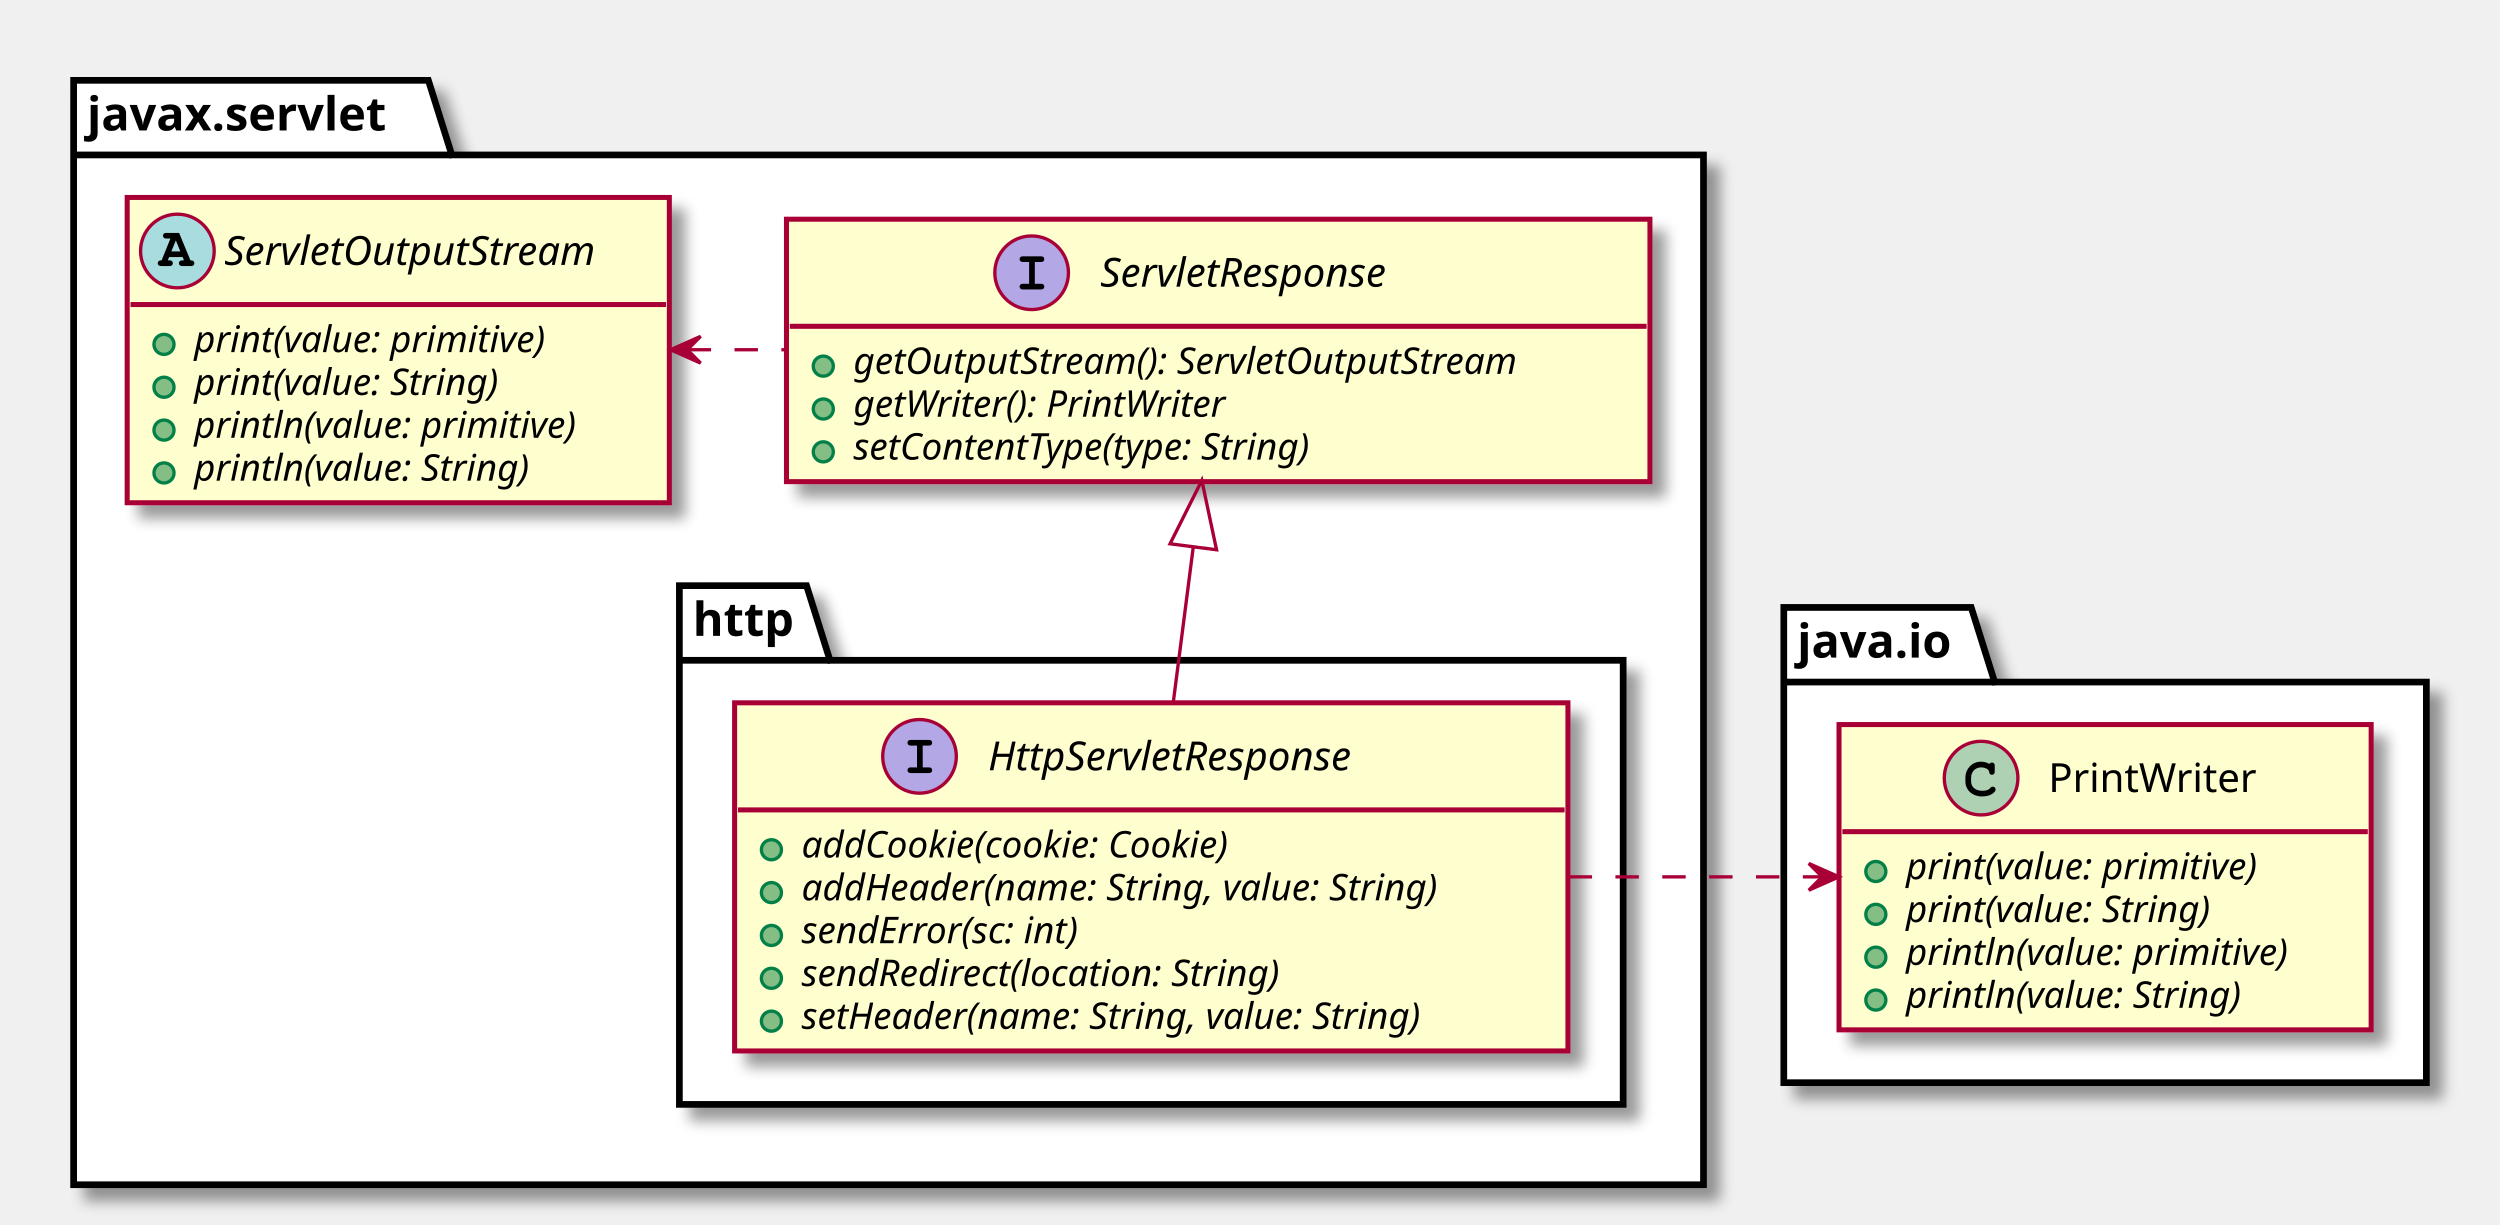
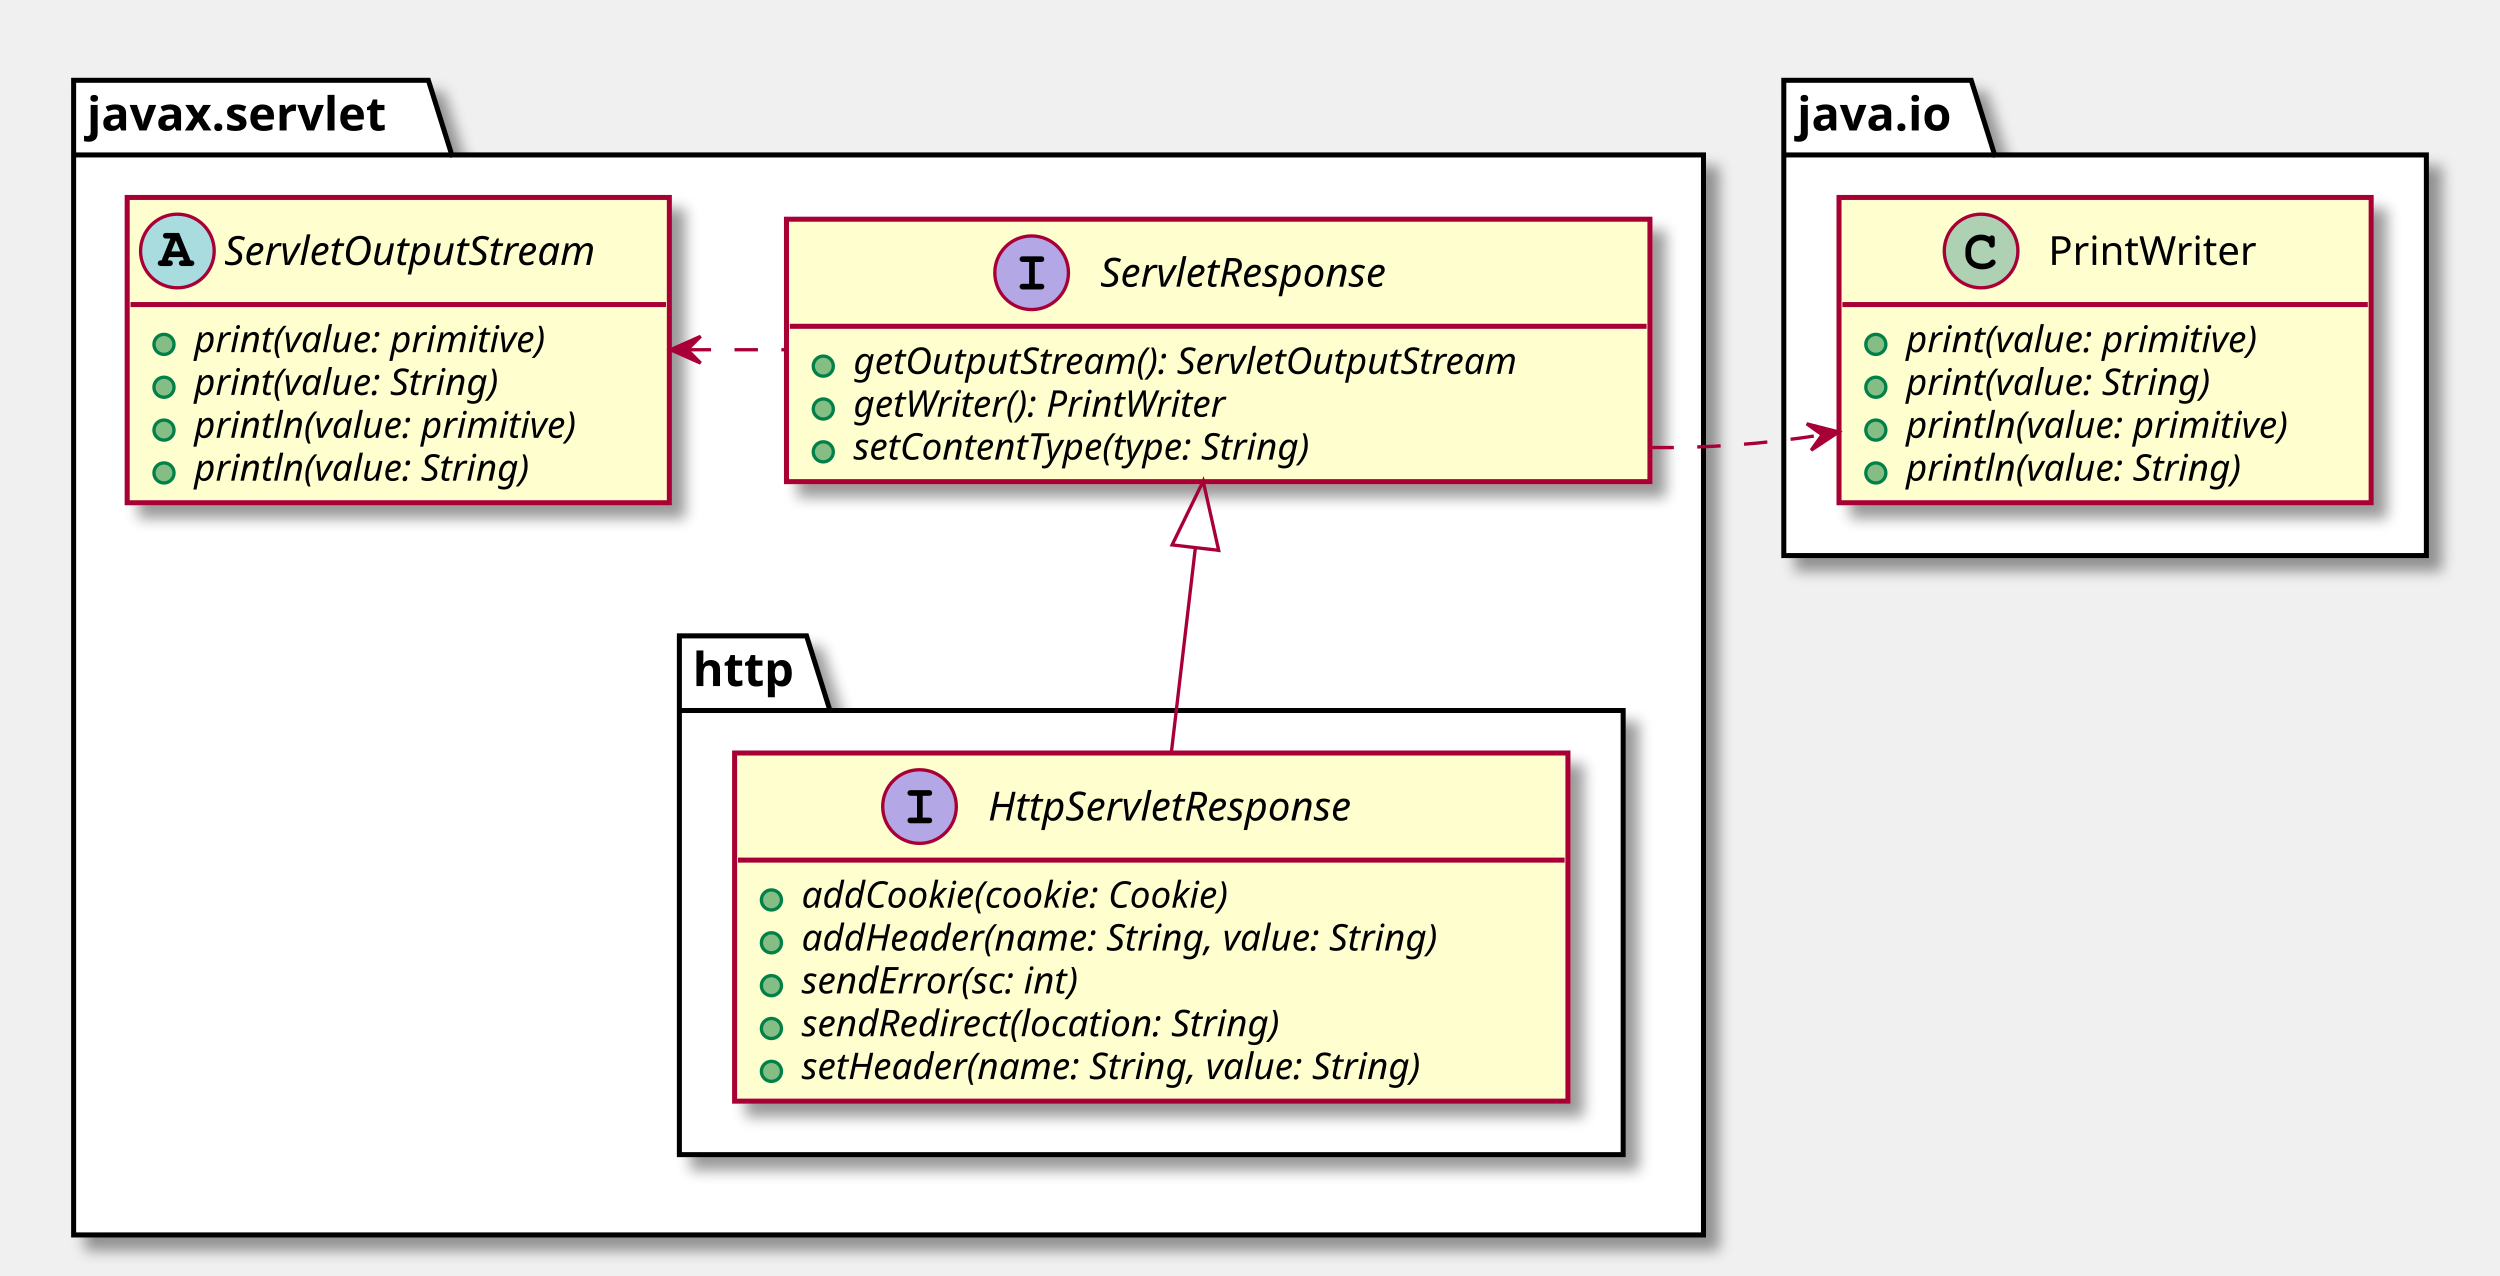
- <svg xmlns="http://www.w3.org/2000/svg" contentScriptType="application/ecmascript" contentStyleType="text/css" preserveAspectRatio="true" version="1.1" viewBox="0 0 747 366" zoomAndPan="magnify">
+ <svg xmlns="http://www.w3.org/2000/svg" contentScriptType="application/ecmascript" contentStyleType="text/css" height="381px" preserveAspectRatio="none" style="width:747px;height:381px;" version="1.1" viewBox="0 0 747 381" width="747px" zoomAndPan="magnify">
  <defs>
-     <filter height="300%" id="ff37dlzqyha78" width="300%" x="-1" y="-1">
+     <filter height="300%" id="f99l93lfy9ph8" width="300%" x="-1" y="-1">
      <feGaussianBlur result="blurOut" stdDeviation="2.0" />
      <feColorMatrix in="blurOut" result="blurOut2" type="matrix" values="0 0 0 0 0 0 0 0 0 0 0 0 0 0 0 0 0 0 .4 0" />
      <feOffset dx="4.0" dy="4.0" in="blurOut2" result="blurOut3" />
      <feBlend in="SourceGraphic" in2="blurOut3" mode="normal" />
    </filter>
  </defs>
  <g>
-     <polygon fill="#FFFFFF" filter="url(#ff37dlzqyha78)" points="22,24,128,24,135,46.297,509,46.297,509,354,22,354,22,24" style="stroke: #000000; stroke-width: 2.0;" />
-     <line style="stroke: #000000; stroke-width: 2.0;" x1="22" x2="135" y1="46.297" y2="46.297" />
+     <polygon fill="#FFFFFF" filter="url(#f99l93lfy9ph8)" points="22,24,128,24,135,46.297,509,46.297,509,369,22,369,22,24" style="stroke: #000000; stroke-width: 1.5;" />
+     <line style="stroke: #000000; stroke-width: 1.5;" x1="22" x2="135" y1="46.297" y2="46.297" />
    <text fill="#000000" font-family="sans-serif" font-size="14" font-weight="bold" lengthAdjust="spacingAndGlyphs" textLength="100" x="26" y="38.995">javax.servlet</text>
-     <polygon fill="#FFFFFF" filter="url(#ff37dlzqyha78)" points="203,175,241,175,248,197.297,485,197.297,485,330,203,330,203,175" style="stroke: #000000; stroke-width: 2.0;" />
-     <line style="stroke: #000000; stroke-width: 2.0;" x1="203" x2="248" y1="197.297" y2="197.297" />
-     <text fill="#000000" font-family="sans-serif" font-size="14" font-weight="bold" lengthAdjust="spacingAndGlyphs" textLength="32" x="207" y="189.995">http</text>
-     <polygon fill="#FFFFFF" filter="url(#ff37dlzqyha78)" points="533,181.5,589,181.5,596,203.797,725,203.797,725,323.5,533,323.5,533,181.5" style="stroke: #000000; stroke-width: 2.0;" />
-     <line style="stroke: #000000; stroke-width: 2.0;" x1="533" x2="596" y1="203.797" y2="203.797" />
-     <text fill="#000000" font-family="sans-serif" font-size="14" font-weight="bold" lengthAdjust="spacingAndGlyphs" textLength="50" x="537" y="196.495">java.io</text>
-     <rect fill="#FEFECE" filter="url(#ff37dlzqyha78)" height="91.219" id="ServletOutputStream" style="stroke: #A80036; stroke-width: 1.5;" width="162" x="38" y="59" />
+     <polygon fill="#FFFFFF" filter="url(#f99l93lfy9ph8)" points="203,190,241,190,248,212.297,485,212.297,485,345,203,345,203,190" style="stroke: #000000; stroke-width: 1.5;" />
+     <line style="stroke: #000000; stroke-width: 1.5;" x1="203" x2="248" y1="212.297" y2="212.297" />
+     <text fill="#000000" font-family="sans-serif" font-size="14" font-weight="bold" lengthAdjust="spacingAndGlyphs" textLength="32" x="207" y="204.995">http</text>
+     <polygon fill="#FFFFFF" filter="url(#f99l93lfy9ph8)" points="533,24,589,24,596,46.297,725,46.297,725,166,533,166,533,24" style="stroke: #000000; stroke-width: 1.5;" />
+     <line style="stroke: #000000; stroke-width: 1.5;" x1="533" x2="596" y1="46.297" y2="46.297" />
+     <text fill="#000000" font-family="sans-serif" font-size="14" font-weight="bold" lengthAdjust="spacingAndGlyphs" textLength="50" x="537" y="38.995">java.io</text>
+     <rect fill="#FEFECE" filter="url(#f99l93lfy9ph8)" height="91.219" id="ServletOutputStream" style="stroke: #A80036; stroke-width: 1.5;" width="162" x="38" y="59" />
    <ellipse cx="53" cy="75" fill="#A9DCDF" rx="11" ry="11" style="stroke: #A80036; stroke-width: 1.0;" />
    <path d="M54.578,76.812 L50.531,76.812 L50.141,77.797 L50.531,77.797 C50.984,77.797 51.125,77.828 51.297,77.953 C51.516,78.125 51.641,78.375 51.641,78.656 C51.641,78.938 51.5,79.234 51.234,79.375 C51.109,79.469 50.891,79.5 50.531,79.5 L48.266,79.5 C47.516,79.5 47.141,79.219 47.141,78.656 C47.141,78.359 47.297,78.078 47.547,77.922 C47.703,77.812 47.859,77.797 48.281,77.797 L50.922,71.281 L49.844,71.281 C49.406,71.281 49.234,71.25 49.062,71.141 C48.844,70.969 48.703,70.719 48.703,70.438 C48.703,70.156 48.859,69.875 49.109,69.703 C49.266,69.609 49.391,69.594 49.844,69.594 L53.516,69.594 L56.906,77.797 C57.375,77.797 57.531,77.828 57.703,77.969 C57.922,78.125 58.062,78.375 58.062,78.656 C58.062,78.938 57.906,79.234 57.656,79.375 C57.516,79.469 57.297,79.5 56.938,79.5 L54.578,79.5 C54.156,79.5 53.953,79.453 53.812,79.328 C53.594,79.172 53.453,78.922 53.453,78.656 C53.453,78.359 53.609,78.078 53.859,77.922 C54.016,77.812 54.125,77.797 54.578,77.797 L54.969,77.797 Z M53.875,75.109 L52.547,71.844 L51.203,75.109 Z " />
    <text fill="#000000" font-family="sans-serif" font-size="12" font-style="italic" lengthAdjust="spacingAndGlyphs" textLength="130" x="67" y="79.154">ServletOutputStream</text>
    <line style="stroke: #A80036; stroke-width: 1.5;" x1="39" x2="199" y1="91" y2="91" />
    <ellipse cx="49" cy="102.902" fill="#84BE84" rx="3" ry="3" style="stroke: #038048; stroke-width: 1.0;" />
    <text fill="#000000" font-family="sans-serif" font-size="11" font-style="italic" lengthAdjust="spacingAndGlyphs" textLength="123" x="58" y="105.21">print(value: primitive)</text>
    <ellipse cx="49" cy="115.707" fill="#84BE84" rx="3" ry="3" style="stroke: #038048; stroke-width: 1.0;" />
    <text fill="#000000" font-family="sans-serif" font-size="11" font-style="italic" lengthAdjust="spacingAndGlyphs" textLength="106" x="58" y="118.015">print(value: String)</text>
    <ellipse cx="49" cy="128.512" fill="#84BE84" rx="3" ry="3" style="stroke: #038048; stroke-width: 1.0;" />
    <text fill="#000000" font-family="sans-serif" font-size="11" font-style="italic" lengthAdjust="spacingAndGlyphs" textLength="133" x="58" y="130.82">println(value: primitive)</text>
    <ellipse cx="49" cy="141.316" fill="#84BE84" rx="3" ry="3" style="stroke: #038048; stroke-width: 1.0;" />
    <text fill="#000000" font-family="sans-serif" font-size="11" font-style="italic" lengthAdjust="spacingAndGlyphs" textLength="116" x="58" y="143.625">println(value: String)</text>
-     <rect fill="#FEFECE" filter="url(#ff37dlzqyha78)" height="78.414" id="ServletResponse" style="stroke: #A80036; stroke-width: 1.5;" width="258" x="235" y="65.5" />
+     <rect fill="#FEFECE" filter="url(#f99l93lfy9ph8)" height="78.414" id="ServletResponse" style="stroke: #A80036; stroke-width: 1.5;" width="258" x="235" y="65.5" />
    <ellipse cx="308.25" cy="81.5" fill="#B4A7E5" rx="11" ry="11" style="stroke: #A80036; stroke-width: 1.0;" />
    <path d="M309.203,78.281 L309.203,84.797 L310.922,84.797 C311.375,84.797 311.516,84.828 311.688,84.953 C311.922,85.125 312.031,85.375 312.031,85.656 C312.031,86.219 311.672,86.5 310.922,86.5 L305.781,86.5 C305.375,86.5 305.172,86.453 305.016,86.328 C304.797,86.172 304.656,85.906 304.656,85.656 C304.656,85.359 304.812,85.078 305.062,84.922 C305.219,84.812 305.344,84.797 305.781,84.797 L307.5,84.797 L307.5,78.281 L305.781,78.281 C305.359,78.281 305.172,78.25 305.016,78.141 C304.797,77.969 304.656,77.719 304.656,77.438 C304.656,77.156 304.812,76.859 305.062,76.703 C305.219,76.609 305.344,76.594 305.781,76.594 L310.922,76.594 C311.375,76.594 311.516,76.625 311.688,76.734 C311.922,76.906 312.031,77.172 312.031,77.438 C312.031,77.734 311.891,78.016 311.625,78.172 C311.5,78.25 311.312,78.281 310.922,78.281 Z " />
    <text fill="#000000" font-family="sans-serif" font-size="12" font-style="italic" lengthAdjust="spacingAndGlyphs" textLength="103" x="328.75" y="85.654">ServletResponse</text>
    <line style="stroke: #A80036; stroke-width: 1.5;" x1="236" x2="492" y1="97.5" y2="97.5" />
    <ellipse cx="246" cy="109.402" fill="#84BE84" rx="3" ry="3" style="stroke: #038048; stroke-width: 1.0;" />
    <text fill="#000000" font-family="sans-serif" font-size="11" font-style="italic" lengthAdjust="spacingAndGlyphs" textLength="232" x="255" y="111.71">getOutputStream(): ServletOutputStream</text>
    <ellipse cx="246" cy="122.207" fill="#84BE84" rx="3" ry="3" style="stroke: #038048; stroke-width: 1.0;" />
    <text fill="#000000" font-family="sans-serif" font-size="11" font-style="italic" lengthAdjust="spacingAndGlyphs" textLength="130" x="255" y="124.515">getWriter(): PrintWriter</text>
    <ellipse cx="246" cy="135.012" fill="#84BE84" rx="3" ry="3" style="stroke: #038048; stroke-width: 1.0;" />
    <text fill="#000000" font-family="sans-serif" font-size="11" font-style="italic" lengthAdjust="spacingAndGlyphs" textLength="163" x="255" y="137.32">setContentType(type: String)</text>
-     <rect fill="#FEFECE" filter="url(#ff37dlzqyha78)" height="104.023" id="HttpServletResponse" style="stroke: #A80036; stroke-width: 1.5;" width="249" x="219.5" y="210" />
-     <ellipse cx="274.75" cy="226" fill="#B4A7E5" rx="11" ry="11" style="stroke: #A80036; stroke-width: 1.0;" />
-     <path d="M275.703,222.781 L275.703,229.297 L277.422,229.297 C277.875,229.297 278.016,229.328 278.188,229.453 C278.422,229.625 278.531,229.875 278.531,230.156 C278.531,230.719 278.172,231 277.422,231 L272.281,231 C271.875,231 271.672,230.953 271.516,230.828 C271.297,230.672 271.156,230.406 271.156,230.156 C271.156,229.859 271.312,229.578 271.562,229.422 C271.719,229.312 271.844,229.297 272.281,229.297 L274,229.297 L274,222.781 L272.281,222.781 C271.859,222.781 271.672,222.75 271.516,222.641 C271.297,222.469 271.156,222.219 271.156,221.938 C271.156,221.656 271.312,221.359 271.562,221.203 C271.719,221.109 271.844,221.094 272.281,221.094 L277.422,221.094 C277.875,221.094 278.016,221.125 278.188,221.234 C278.422,221.406 278.531,221.672 278.531,221.938 C278.531,222.234 278.391,222.516 278.125,222.672 C278,222.75 277.812,222.781 277.422,222.781 Z " />
-     <text fill="#000000" font-family="sans-serif" font-size="12" font-style="italic" lengthAdjust="spacingAndGlyphs" textLength="130" x="295.25" y="230.154">HttpServletResponse</text>
-     <line style="stroke: #A80036; stroke-width: 1.5;" x1="220.5" x2="467.5" y1="242" y2="242" />
-     <ellipse cx="230.5" cy="253.902" fill="#84BE84" rx="3" ry="3" style="stroke: #038048; stroke-width: 1.0;" />
-     <text fill="#000000" font-family="sans-serif" font-size="11" font-style="italic" lengthAdjust="spacingAndGlyphs" textLength="149" x="239.5" y="256.21">addCookie(cookie: Cookie)</text>
-     <ellipse cx="230.5" cy="266.707" fill="#84BE84" rx="3" ry="3" style="stroke: #038048; stroke-width: 1.0;" />
-     <text fill="#000000" font-family="sans-serif" font-size="11" font-style="italic" lengthAdjust="spacingAndGlyphs" textLength="223" x="239.5" y="269.015">addHeader(name: String, value: String)</text>
-     <ellipse cx="230.5" cy="279.512" fill="#84BE84" rx="3" ry="3" style="stroke: #038048; stroke-width: 1.0;" />
-     <text fill="#000000" font-family="sans-serif" font-size="11" font-style="italic" lengthAdjust="spacingAndGlyphs" textLength="98" x="239.5" y="281.82">sendError(sc: int)</text>
-     <ellipse cx="230.5" cy="292.316" fill="#84BE84" rx="3" ry="3" style="stroke: #038048; stroke-width: 1.0;" />
-     <text fill="#000000" font-family="sans-serif" font-size="11" font-style="italic" lengthAdjust="spacingAndGlyphs" textLength="167" x="239.5" y="294.625">sendRedirect(location: String)</text>
-     <ellipse cx="230.5" cy="305.121" fill="#84BE84" rx="3" ry="3" style="stroke: #038048; stroke-width: 1.0;" />
-     <text fill="#000000" font-family="sans-serif" font-size="11" font-style="italic" lengthAdjust="spacingAndGlyphs" textLength="219" x="239.5" y="307.429">setHeader(name: String, value: String)</text>
-     <rect fill="#FEFECE" filter="url(#ff37dlzqyha78)" height="91.219" id="PrintWriter" style="stroke: #A80036; stroke-width: 1.5;" width="159" x="549.5" y="216.5" />
-     <ellipse cx="591.95" cy="232.5" fill="#ADD1B2" rx="11" ry="11" style="stroke: #A80036; stroke-width: 1.0;" />
-     <path d="M594.294,228.172 L594.466,228.25 C594.684,227.938 594.888,227.844 595.184,227.844 C595.481,227.844 595.763,227.984 595.919,228.25 C596.013,228.406 596.028,228.531 596.028,228.969 L596.028,230.391 C596.028,230.812 595.997,231 595.888,231.156 C595.716,231.375 595.45,231.516 595.184,231.516 C594.966,231.516 594.731,231.406 594.591,231.266 C594.45,231.141 594.419,231.016 594.356,230.609 C594.263,230.203 594.091,229.984 593.606,229.703 C593.138,229.453 592.528,229.297 591.95,229.297 C590.216,229.297 588.966,230.609 588.966,232.391 L588.966,233.484 C588.966,235.188 590.263,236.281 592.309,236.281 C593.075,236.281 593.763,236.156 594.184,235.891 C594.372,235.797 594.372,235.797 594.825,235.312 C595.013,235.125 595.216,235.047 595.434,235.047 C595.903,235.047 596.294,235.438 596.294,235.891 C596.294,236.281 595.966,236.734 595.388,237.141 C594.638,237.688 593.481,237.984 592.263,237.984 C589.372,237.984 587.263,236.094 587.263,233.516 L587.263,232.391 C587.263,229.672 589.263,227.594 591.888,227.594 C592.763,227.594 593.356,227.734 594.294,228.172 Z " />
-     <text fill="#000000" font-family="sans-serif" font-size="12" lengthAdjust="spacingAndGlyphs" textLength="66" x="612.05" y="236.654">PrintWriter</text>
-     <line style="stroke: #A80036; stroke-width: 1.5;" x1="550.5" x2="707.5" y1="248.5" y2="248.5" />
-     <ellipse cx="560.5" cy="260.402" fill="#84BE84" rx="3" ry="3" style="stroke: #038048; stroke-width: 1.0;" />
-     <text fill="#000000" font-family="sans-serif" font-size="11" font-style="italic" lengthAdjust="spacingAndGlyphs" textLength="123" x="569.5" y="262.71">print(value: primitive)</text>
-     <ellipse cx="560.5" cy="273.207" fill="#84BE84" rx="3" ry="3" style="stroke: #038048; stroke-width: 1.0;" />
-     <text fill="#000000" font-family="sans-serif" font-size="11" font-style="italic" lengthAdjust="spacingAndGlyphs" textLength="106" x="569.5" y="275.515">print(value: String)</text>
-     <ellipse cx="560.5" cy="286.012" fill="#84BE84" rx="3" ry="3" style="stroke: #038048; stroke-width: 1.0;" />
-     <text fill="#000000" font-family="sans-serif" font-size="11" font-style="italic" lengthAdjust="spacingAndGlyphs" textLength="133" x="569.5" y="288.32">println(value: primitive)</text>
-     <ellipse cx="560.5" cy="298.816" fill="#84BE84" rx="3" ry="3" style="stroke: #038048; stroke-width: 1.0;" />
-     <text fill="#000000" font-family="sans-serif" font-size="11" font-style="italic" lengthAdjust="spacingAndGlyphs" textLength="116" x="569.5" y="301.125">println(value: String)</text>
-     <path d="M356.552,163.41 C354.591,178.655 352.49,194.989 350.579,209.85 " fill="none" id="ServletResponse-HttpServletResponse" style="stroke: #A80036; stroke-width: 1.0;" />
-     <polygon fill="none" points="349.613,162.483,359.107,143.54,363.499,164.269,349.613,162.483" style="stroke: #A80036; stroke-width: 1.0;" />
+     <rect fill="#FEFECE" filter="url(#f99l93lfy9ph8)" height="104.023" id="HttpServletResponse" style="stroke: #A80036; stroke-width: 1.5;" width="249" x="219.5" y="225" />
+     <ellipse cx="274.75" cy="241" fill="#B4A7E5" rx="11" ry="11" style="stroke: #A80036; stroke-width: 1.0;" />
+     <path d="M275.703,237.781 L275.703,244.297 L277.422,244.297 C277.875,244.297 278.016,244.328 278.188,244.453 C278.422,244.625 278.531,244.875 278.531,245.156 C278.531,245.719 278.172,246 277.422,246 L272.281,246 C271.875,246 271.672,245.953 271.516,245.828 C271.297,245.672 271.156,245.406 271.156,245.156 C271.156,244.859 271.312,244.578 271.562,244.422 C271.719,244.312 271.844,244.297 272.281,244.297 L274,244.297 L274,237.781 L272.281,237.781 C271.859,237.781 271.672,237.75 271.516,237.641 C271.297,237.469 271.156,237.219 271.156,236.938 C271.156,236.656 271.312,236.359 271.562,236.203 C271.719,236.109 271.844,236.094 272.281,236.094 L277.422,236.094 C277.875,236.094 278.016,236.125 278.188,236.234 C278.422,236.406 278.531,236.672 278.531,236.938 C278.531,237.234 278.391,237.516 278.125,237.672 C278,237.75 277.812,237.781 277.422,237.781 Z " />
+     <text fill="#000000" font-family="sans-serif" font-size="12" font-style="italic" lengthAdjust="spacingAndGlyphs" textLength="130" x="295.25" y="245.154">HttpServletResponse</text>
+     <line style="stroke: #A80036; stroke-width: 1.5;" x1="220.5" x2="467.5" y1="257" y2="257" />
+     <ellipse cx="230.5" cy="268.902" fill="#84BE84" rx="3" ry="3" style="stroke: #038048; stroke-width: 1.0;" />
+     <text fill="#000000" font-family="sans-serif" font-size="11" font-style="italic" lengthAdjust="spacingAndGlyphs" textLength="149" x="239.5" y="271.21">addCookie(cookie: Cookie)</text>
+     <ellipse cx="230.5" cy="281.707" fill="#84BE84" rx="3" ry="3" style="stroke: #038048; stroke-width: 1.0;" />
+     <text fill="#000000" font-family="sans-serif" font-size="11" font-style="italic" lengthAdjust="spacingAndGlyphs" textLength="223" x="239.5" y="284.015">addHeader(name: String, value: String)</text>
+     <ellipse cx="230.5" cy="294.512" fill="#84BE84" rx="3" ry="3" style="stroke: #038048; stroke-width: 1.0;" />
+     <text fill="#000000" font-family="sans-serif" font-size="11" font-style="italic" lengthAdjust="spacingAndGlyphs" textLength="98" x="239.5" y="296.82">sendError(sc: int)</text>
+     <ellipse cx="230.5" cy="307.316" fill="#84BE84" rx="3" ry="3" style="stroke: #038048; stroke-width: 1.0;" />
+     <text fill="#000000" font-family="sans-serif" font-size="11" font-style="italic" lengthAdjust="spacingAndGlyphs" textLength="167" x="239.5" y="309.625">sendRedirect(location: String)</text>
+     <ellipse cx="230.5" cy="320.121" fill="#84BE84" rx="3" ry="3" style="stroke: #038048; stroke-width: 1.0;" />
+     <text fill="#000000" font-family="sans-serif" font-size="11" font-style="italic" lengthAdjust="spacingAndGlyphs" textLength="219" x="239.5" y="322.429">setHeader(name: String, value: String)</text>
+     <rect fill="#FEFECE" filter="url(#f99l93lfy9ph8)" height="91.219" id="PrintWriter" style="stroke: #A80036; stroke-width: 1.5;" width="159" x="549.5" y="59" />
+     <ellipse cx="591.95" cy="75" fill="#ADD1B2" rx="11" ry="11" style="stroke: #A80036; stroke-width: 1.0;" />
+     <path d="M594.294,70.672 L594.466,70.75 C594.684,70.438 594.888,70.344 595.184,70.344 C595.481,70.344 595.763,70.484 595.919,70.75 C596.013,70.906 596.028,71.031 596.028,71.469 L596.028,72.891 C596.028,73.312 595.997,73.5 595.888,73.656 C595.716,73.875 595.45,74.016 595.184,74.016 C594.966,74.016 594.731,73.906 594.591,73.766 C594.45,73.641 594.419,73.516 594.356,73.109 C594.263,72.703 594.091,72.484 593.606,72.203 C593.138,71.953 592.528,71.797 591.95,71.797 C590.216,71.797 588.966,73.109 588.966,74.891 L588.966,75.984 C588.966,77.688 590.263,78.781 592.309,78.781 C593.075,78.781 593.763,78.656 594.184,78.391 C594.372,78.297 594.372,78.297 594.825,77.812 C595.013,77.625 595.216,77.547 595.434,77.547 C595.903,77.547 596.294,77.938 596.294,78.391 C596.294,78.781 595.966,79.234 595.388,79.641 C594.638,80.188 593.481,80.484 592.263,80.484 C589.372,80.484 587.263,78.594 587.263,76.016 L587.263,74.891 C587.263,72.172 589.263,70.094 591.888,70.094 C592.763,70.094 593.356,70.234 594.294,70.672 Z " />
+     <text fill="#000000" font-family="sans-serif" font-size="12" lengthAdjust="spacingAndGlyphs" textLength="66" x="612.05" y="79.154">PrintWriter</text>
+     <line style="stroke: #A80036; stroke-width: 1.5;" x1="550.5" x2="707.5" y1="91" y2="91" />
+     <ellipse cx="560.5" cy="102.902" fill="#84BE84" rx="3" ry="3" style="stroke: #038048; stroke-width: 1.0;" />
+     <text fill="#000000" font-family="sans-serif" font-size="11" font-style="italic" lengthAdjust="spacingAndGlyphs" textLength="123" x="569.5" y="105.21">print(value: primitive)</text>
+     <ellipse cx="560.5" cy="115.707" fill="#84BE84" rx="3" ry="3" style="stroke: #038048; stroke-width: 1.0;" />
+     <text fill="#000000" font-family="sans-serif" font-size="11" font-style="italic" lengthAdjust="spacingAndGlyphs" textLength="106" x="569.5" y="118.015">print(value: String)</text>
+     <ellipse cx="560.5" cy="128.512" fill="#84BE84" rx="3" ry="3" style="stroke: #038048; stroke-width: 1.0;" />
+     <text fill="#000000" font-family="sans-serif" font-size="11" font-style="italic" lengthAdjust="spacingAndGlyphs" textLength="133" x="569.5" y="130.82">println(value: primitive)</text>
+     <ellipse cx="560.5" cy="141.316" fill="#84BE84" rx="3" ry="3" style="stroke: #038048; stroke-width: 1.0;" />
+     <text fill="#000000" font-family="sans-serif" font-size="11" font-style="italic" lengthAdjust="spacingAndGlyphs" textLength="116" x="569.5" y="143.625">println(value: String)</text>
+     <path d="M357.158,163.832 C354.83,183.678 352.247,205.694 349.991,224.927 " fill="none" id="ServletResponse-HttpServletResponse" style="stroke: #A80036; stroke-width: 1.0;" />
+     <polygon fill="none" points="350.229,162.812,359.512,143.764,364.134,164.443,350.229,162.812" style="stroke: #A80036; stroke-width: 1.0;" />
    <path d="M205.472,104.5 C215.271,104.5 225.069,104.5 234.868,104.5 " fill="none" id="ServletOutputStream-ServletResponse" style="stroke: #A80036; stroke-width: 1.0; stroke-dasharray: 7.0,7.0;" />
    <polygon fill="#A80036" points="200.348,104.5,209.348,108.5,205.348,104.5,209.348,100.5,200.348,104.5" style="stroke: #A80036; stroke-width: 1.0;" />
-     <path d="M468.688,262 C493.932,262 519.177,262 544.421,262 " fill="none" id="HttpServletResponse-PrintWriter" style="stroke: #A80036; stroke-width: 1.0; stroke-dasharray: 7.0,7.0;" />
-     <polygon fill="#A80036" points="549.47,262,540.47,258,544.47,262,540.47,266,549.47,262" style="stroke: #A80036; stroke-width: 1.0;" />
+     <path d="M493.136,133.731 C510.13,133.922 527.124,132.669 544.118,129.972 " fill="none" id="ServletResponse-PrintWriter" style="stroke: #A80036; stroke-width: 1.0; stroke-dasharray: 7.0,7.0;" />
+     <polygon fill="#A80036" points="549.392,129.089,539.855,126.63,544.461,129.915,541.176,134.52,549.392,129.089" style="stroke: #A80036; stroke-width: 1.0;" />
  </g>
</svg>
